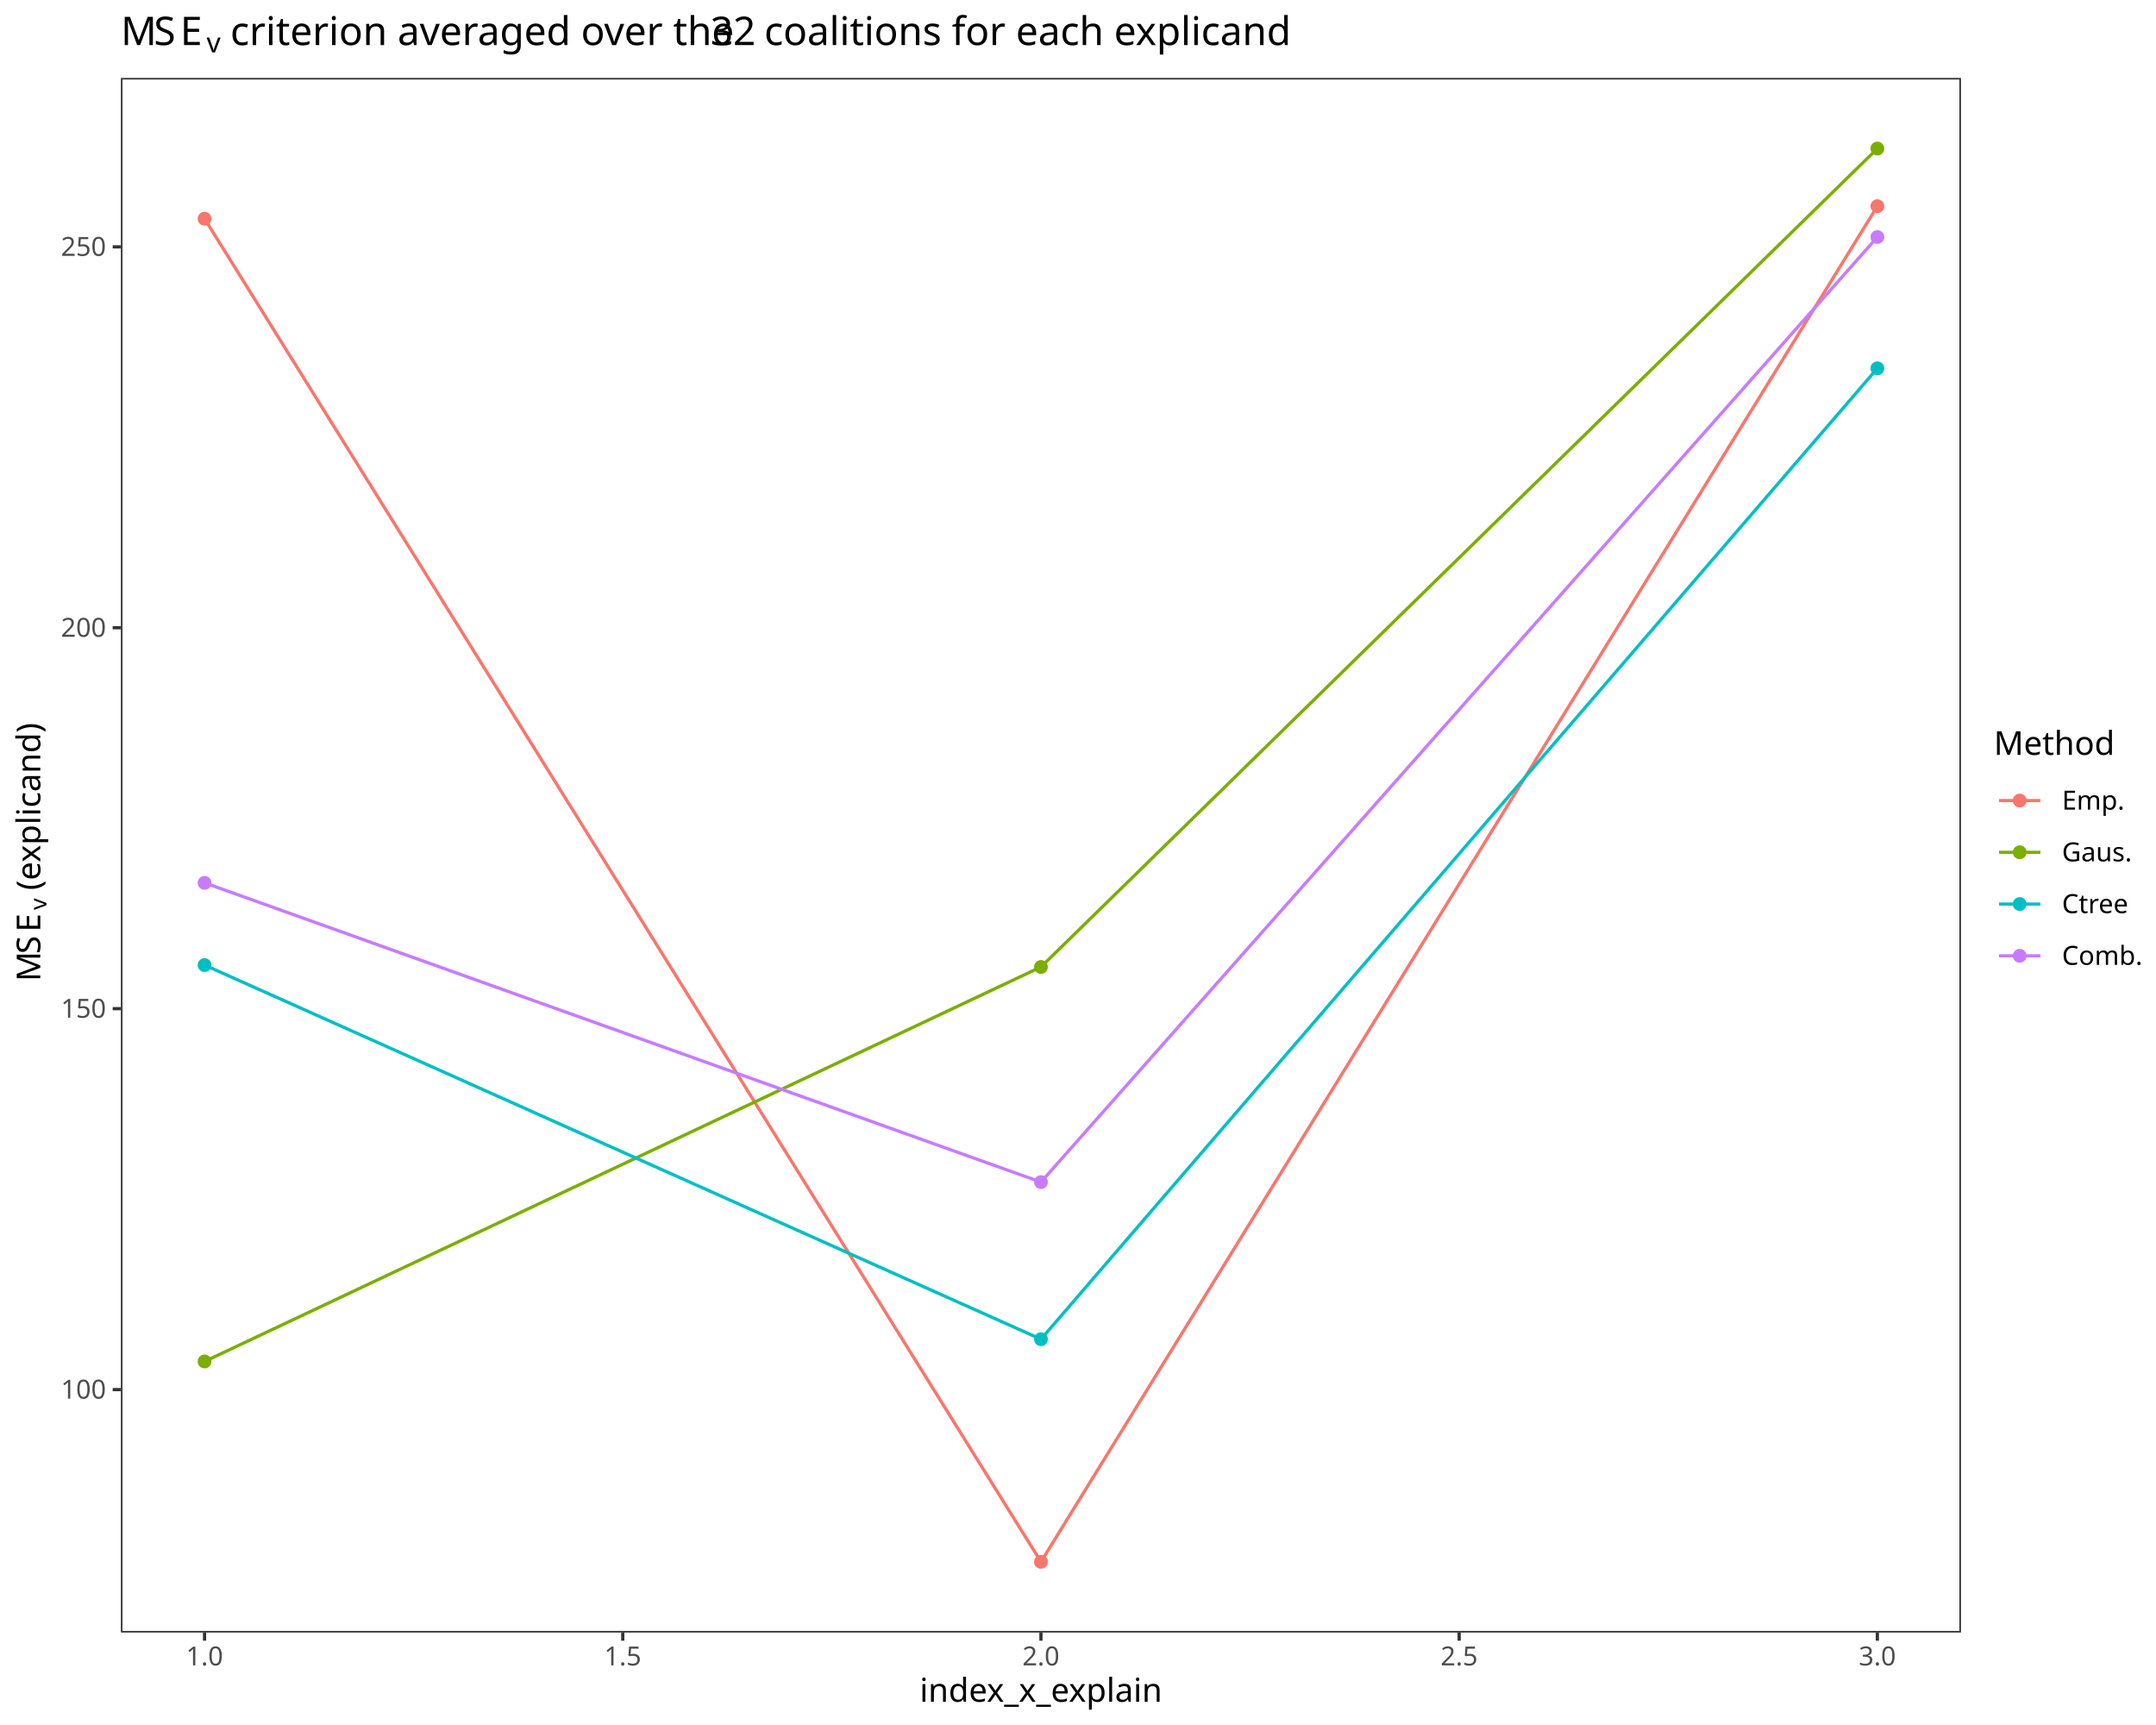
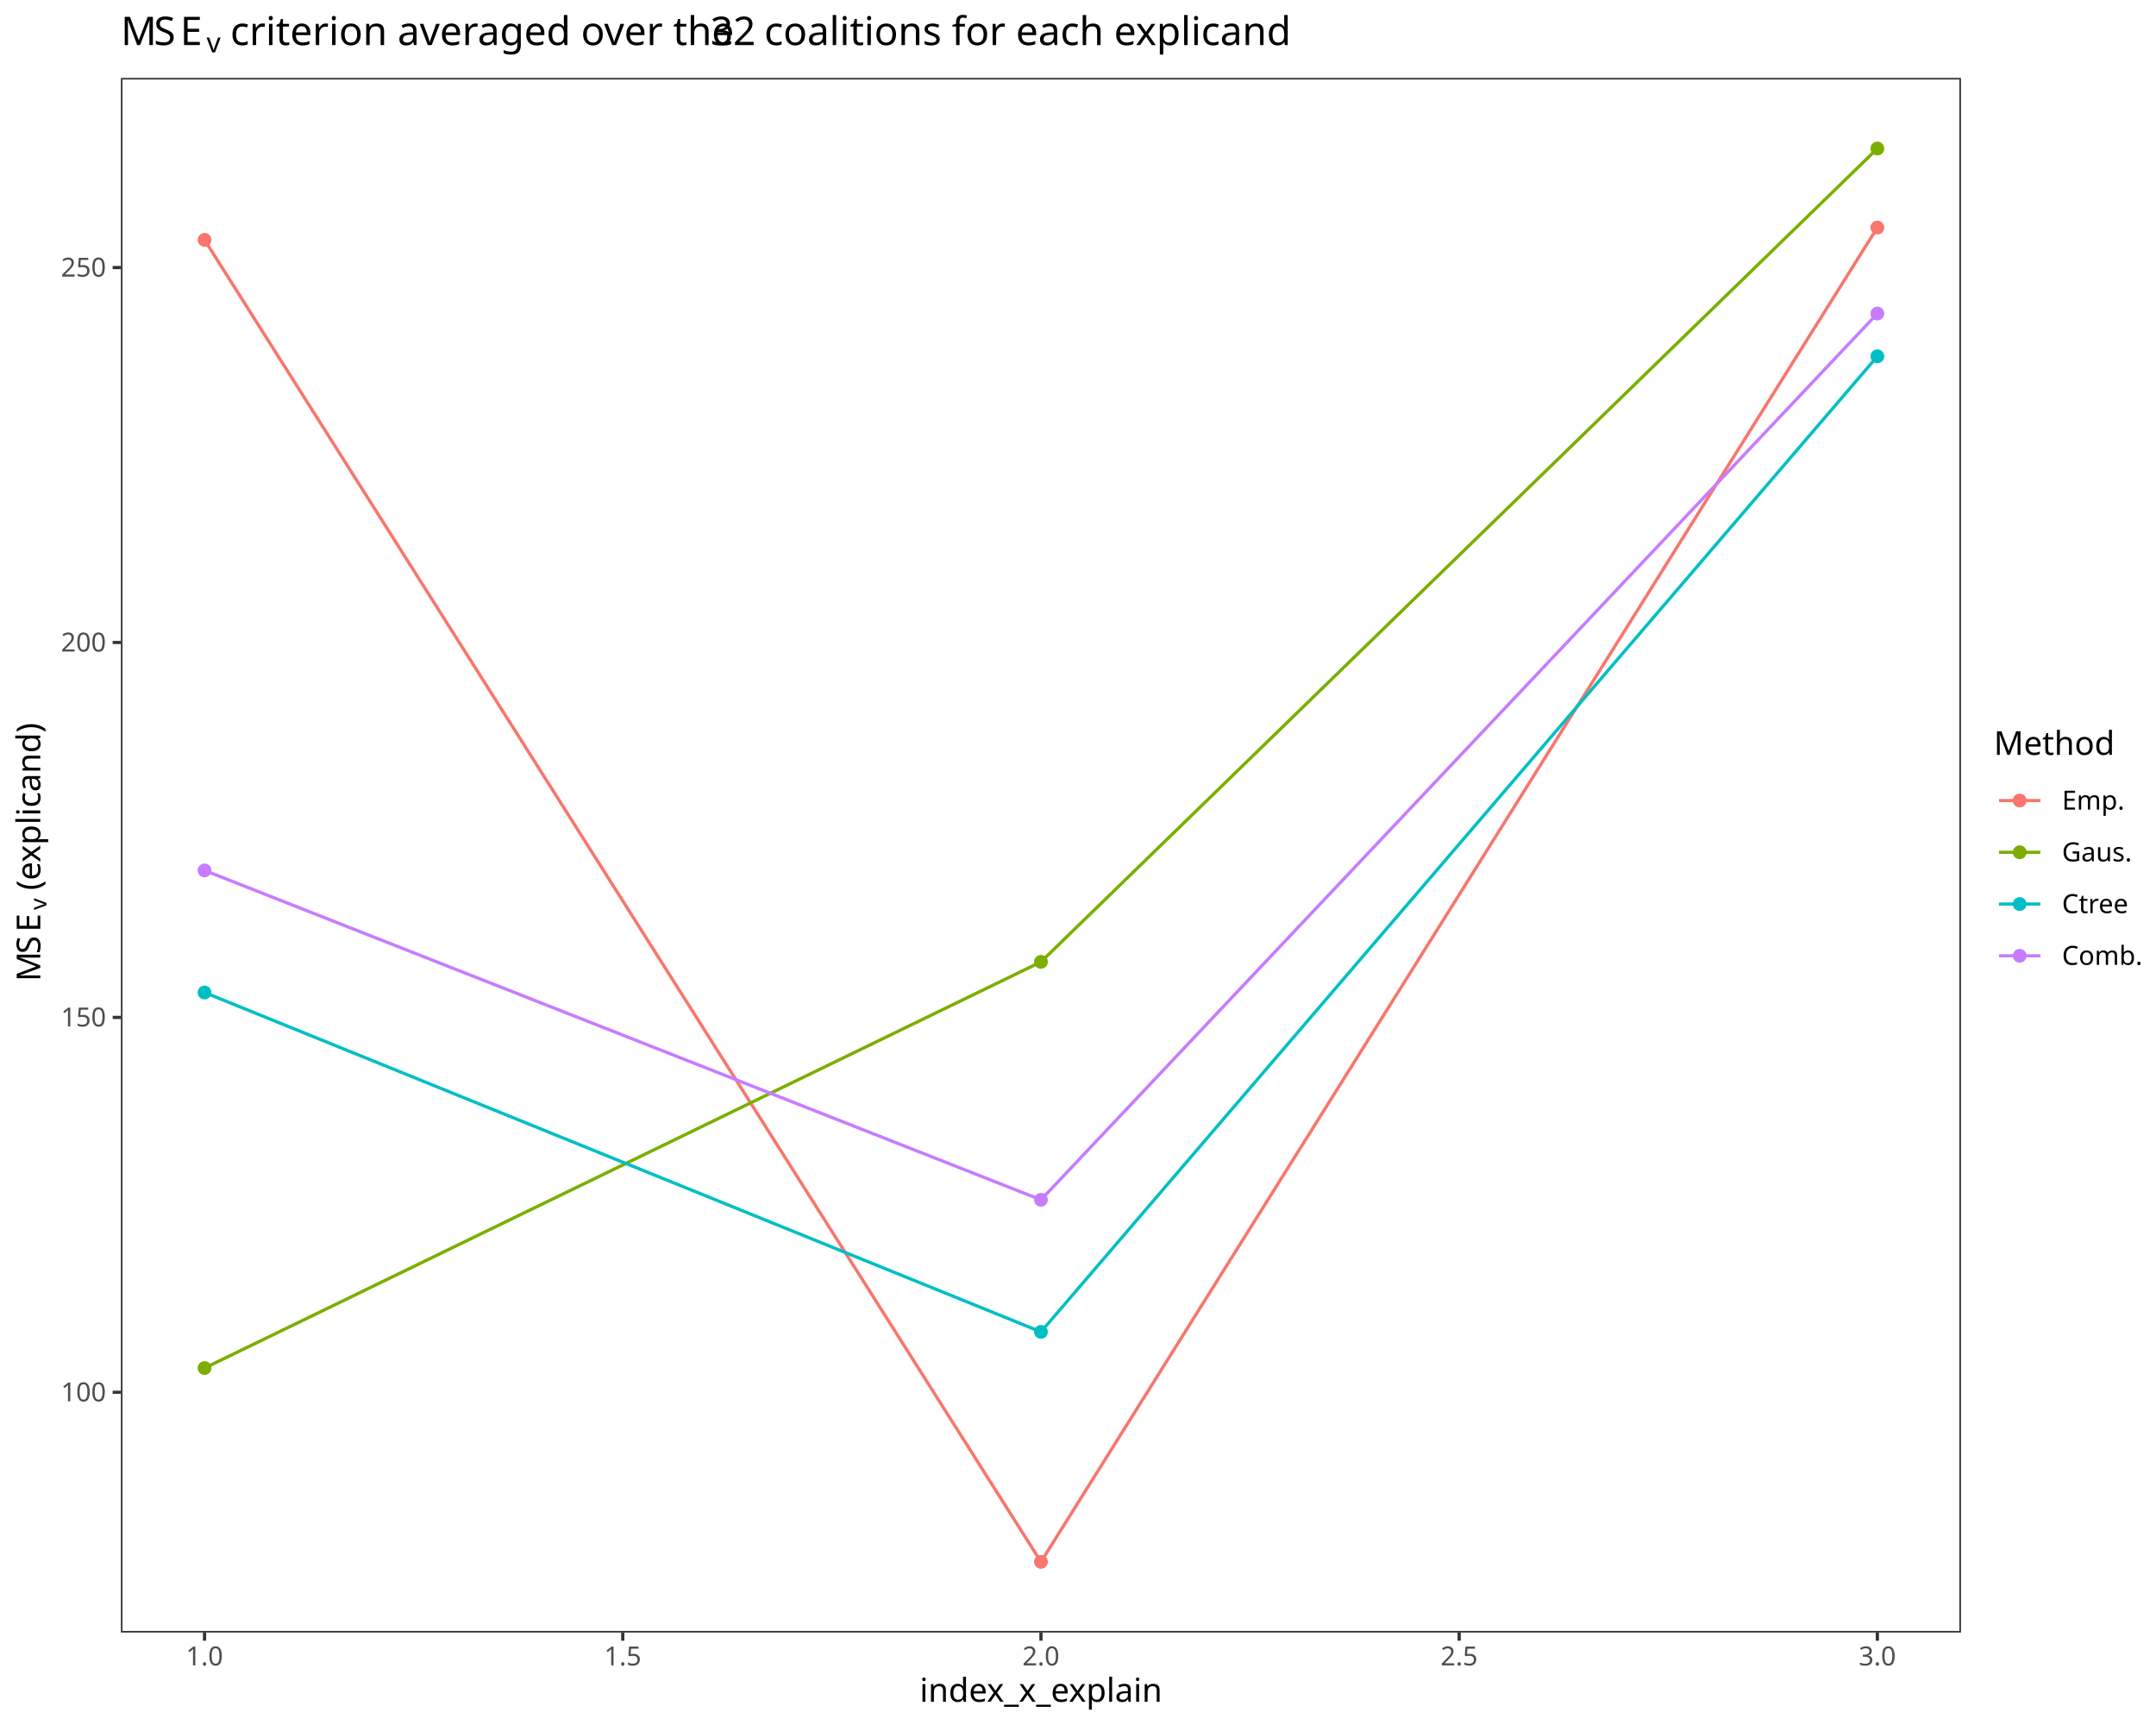
<svg xmlns="http://www.w3.org/2000/svg" class="svglite" data-engine-version="2.0" width="720.00pt" height="576.00pt" viewBox="0 0 720.00 576.00">
  <defs>
    <style type="text/css">
    .svglite line, .svglite polyline, .svglite polygon, .svglite path, .svglite rect, .svglite circle {
      fill: none;
      stroke: #000000;
      stroke-linecap: round;
      stroke-linejoin: round;
      stroke-miterlimit: 10.00;
    }
  </style>
  </defs>
  <rect width="100%" height="100%" style="stroke: none; fill: #FFFFFF;" />
  <defs>
    <clipPath id="cpMC4wMHw3MjAuMDB8MC4wMHw1NzYuMDA=">
      <rect x="0.00" y="0.00" width="720.00" height="576.00" />
    </clipPath>
  </defs>
  <g clip-path="url(#cpMC4wMHw3MjAuMDB8MC4wMHw1NzYuMDA=)">
    <rect x="0.00" y="0.00" width="720.00" height="576.00" style="stroke-width: 1.07; stroke: #FFFFFF; fill: #FFFFFF;" />
  </g>
  <defs>
    <clipPath id="cpNDAuMzd8NjU0Ljg4fDI2LjAxfDU0NS4xMQ==">
      <rect x="40.37" y="26.01" width="614.50" height="519.11" />
    </clipPath>
  </defs>
  <g clip-path="url(#cpNDAuMzd8NjU0Ljg4fDI2LjAxfDU0NS4xMQ==)">
    <rect x="40.37" y="26.01" width="614.50" height="519.11" style="stroke-width: 1.07; stroke: none; fill: #FFFFFF;" />
-     <circle cx="68.31" cy="73.03" r="1.95" style="stroke-width: 0.71; stroke: #F8766D; fill: #F8766D;" />
+     <circle cx="68.31" cy="80.10" r="1.95" style="stroke-width: 0.71; stroke: #F8766D; fill: #F8766D;" />
    <circle cx="347.63" cy="521.52" r="1.95" style="stroke-width: 0.71; stroke: #F8766D; fill: #F8766D;" />
-     <circle cx="626.95" cy="68.85" r="1.95" style="stroke-width: 0.71; stroke: #F8766D; fill: #F8766D;" />
-     <circle cx="68.31" cy="454.61" r="1.95" style="stroke-width: 0.71; stroke: #7CAE00; fill: #7CAE00;" />
-     <circle cx="347.63" cy="322.88" r="1.95" style="stroke-width: 0.71; stroke: #7CAE00; fill: #7CAE00;" />
+     <circle cx="626.95" cy="75.99" r="1.95" style="stroke-width: 0.71; stroke: #F8766D; fill: #F8766D;" />
+     <circle cx="68.31" cy="456.81" r="1.95" style="stroke-width: 0.71; stroke: #7CAE00; fill: #7CAE00;" />
+     <circle cx="347.63" cy="321.18" r="1.95" style="stroke-width: 0.71; stroke: #7CAE00; fill: #7CAE00;" />
    <circle cx="626.95" cy="49.60" r="1.95" style="stroke-width: 0.71; stroke: #7CAE00; fill: #7CAE00;" />
-     <circle cx="68.31" cy="322.25" r="1.95" style="stroke-width: 0.71; stroke: #00BFC4; fill: #00BFC4;" />
-     <circle cx="347.63" cy="447.18" r="1.95" style="stroke-width: 0.71; stroke: #00BFC4; fill: #00BFC4;" />
-     <circle cx="626.95" cy="122.99" r="1.95" style="stroke-width: 0.71; stroke: #00BFC4; fill: #00BFC4;" />
-     <circle cx="68.31" cy="294.79" r="1.95" style="stroke-width: 0.71; stroke: #C77CFF; fill: #C77CFF;" />
-     <circle cx="347.63" cy="394.72" r="1.95" style="stroke-width: 0.71; stroke: #C77CFF; fill: #C77CFF;" />
-     <circle cx="626.95" cy="79.15" r="1.95" style="stroke-width: 0.71; stroke: #C77CFF; fill: #C77CFF;" />
-     <polyline points="68.31,73.03 347.63,521.52 626.95,68.85 " style="stroke-width: 1.07; stroke: #F8766D; stroke-linecap: butt;" />
-     <polyline points="68.31,454.61 347.63,322.88 626.95,49.60 " style="stroke-width: 1.07; stroke: #7CAE00; stroke-linecap: butt;" />
-     <polyline points="68.31,322.25 347.63,447.18 626.95,122.99 " style="stroke-width: 1.07; stroke: #00BFC4; stroke-linecap: butt;" />
-     <polyline points="68.31,294.79 347.63,394.72 626.95,79.15 " style="stroke-width: 1.07; stroke: #C77CFF; stroke-linecap: butt;" />
+     <circle cx="68.31" cy="331.41" r="1.95" style="stroke-width: 0.71; stroke: #00BFC4; fill: #00BFC4;" />
+     <circle cx="347.63" cy="444.73" r="1.95" style="stroke-width: 0.71; stroke: #00BFC4; fill: #00BFC4;" />
+     <circle cx="626.95" cy="118.98" r="1.95" style="stroke-width: 0.71; stroke: #00BFC4; fill: #00BFC4;" />
+     <circle cx="68.31" cy="290.65" r="1.95" style="stroke-width: 0.71; stroke: #C77CFF; fill: #C77CFF;" />
+     <circle cx="347.63" cy="400.63" r="1.95" style="stroke-width: 0.71; stroke: #C77CFF; fill: #C77CFF;" />
+     <circle cx="626.95" cy="104.70" r="1.95" style="stroke-width: 0.71; stroke: #C77CFF; fill: #C77CFF;" />
+     <polyline points="68.31,80.10 347.63,521.52 626.95,75.99 " style="stroke-width: 1.07; stroke: #F8766D; stroke-linecap: butt;" />
+     <polyline points="68.31,456.81 347.63,321.18 626.95,49.60 " style="stroke-width: 1.07; stroke: #7CAE00; stroke-linecap: butt;" />
+     <polyline points="68.31,331.41 347.63,444.73 626.95,118.98 " style="stroke-width: 1.07; stroke: #00BFC4; stroke-linecap: butt;" />
+     <polyline points="68.31,290.65 347.63,400.63 626.95,104.70 " style="stroke-width: 1.07; stroke: #C77CFF; stroke-linecap: butt;" />
    <rect x="40.37" y="26.01" width="614.50" height="519.11" style="stroke-width: 1.07; stroke: #333333;" />
  </g>
  <g clip-path="url(#cpMC4wMHw3MjAuMDB8MC4wMHw1NzYuMDA=)">
-     <text x="35.44" y="467.02" text-anchor="end" style="font-size: 8.80px; fill: #4D4D4D; font-family: sans;" textLength="14.68px" lengthAdjust="spacingAndGlyphs">100</text>
-     <text x="35.44" y="339.83" text-anchor="end" style="font-size: 8.80px; fill: #4D4D4D; font-family: sans;" textLength="14.68px" lengthAdjust="spacingAndGlyphs">150</text>
-     <text x="35.44" y="212.64" text-anchor="end" style="font-size: 8.80px; fill: #4D4D4D; font-family: sans;" textLength="14.68px" lengthAdjust="spacingAndGlyphs">200</text>
-     <text x="35.44" y="85.44" text-anchor="end" style="font-size: 8.80px; fill: #4D4D4D; font-family: sans;" textLength="14.68px" lengthAdjust="spacingAndGlyphs">250</text>
-     <polyline points="37.63,464.00 40.37,464.00 " style="stroke-width: 1.07; stroke: #333333; stroke-linecap: butt;" />
-     <polyline points="37.63,336.80 40.37,336.80 " style="stroke-width: 1.07; stroke: #333333; stroke-linecap: butt;" />
-     <polyline points="37.63,209.61 40.37,209.61 " style="stroke-width: 1.07; stroke: #333333; stroke-linecap: butt;" />
-     <polyline points="37.63,82.42 40.37,82.42 " style="stroke-width: 1.07; stroke: #333333; stroke-linecap: butt;" />
+     <text x="35.44" y="467.93" text-anchor="end" style="font-size: 8.80px; fill: #4D4D4D; font-family: sans;" textLength="14.68px" lengthAdjust="spacingAndGlyphs">100</text>
+     <text x="35.44" y="342.74" text-anchor="end" style="font-size: 8.80px; fill: #4D4D4D; font-family: sans;" textLength="14.68px" lengthAdjust="spacingAndGlyphs">150</text>
+     <text x="35.44" y="217.56" text-anchor="end" style="font-size: 8.80px; fill: #4D4D4D; font-family: sans;" textLength="14.68px" lengthAdjust="spacingAndGlyphs">200</text>
+     <text x="35.44" y="92.37" text-anchor="end" style="font-size: 8.80px; fill: #4D4D4D; font-family: sans;" textLength="14.68px" lengthAdjust="spacingAndGlyphs">250</text>
+     <polyline points="37.63,464.90 40.37,464.90 " style="stroke-width: 1.07; stroke: #333333; stroke-linecap: butt;" />
+     <polyline points="37.63,339.72 40.37,339.72 " style="stroke-width: 1.07; stroke: #333333; stroke-linecap: butt;" />
+     <polyline points="37.63,214.53 40.37,214.53 " style="stroke-width: 1.07; stroke: #333333; stroke-linecap: butt;" />
+     <polyline points="37.63,89.34 40.37,89.34 " style="stroke-width: 1.07; stroke: #333333; stroke-linecap: butt;" />
    <polyline points="68.31,547.85 68.31,545.11 " style="stroke-width: 1.07; stroke: #333333; stroke-linecap: butt;" />
    <polyline points="207.97,547.85 207.97,545.11 " style="stroke-width: 1.07; stroke: #333333; stroke-linecap: butt;" />
    <polyline points="347.63,547.85 347.63,545.11 " style="stroke-width: 1.07; stroke: #333333; stroke-linecap: butt;" />
    <polyline points="487.29,547.85 487.29,545.11 " style="stroke-width: 1.07; stroke: #333333; stroke-linecap: butt;" />
    <polyline points="626.95,547.85 626.95,545.11 " style="stroke-width: 1.07; stroke: #333333; stroke-linecap: butt;" />
    <text x="68.31" y="556.10" text-anchor="middle" style="font-size: 8.80px; fill: #4D4D4D; font-family: sans;" textLength="12.23px" lengthAdjust="spacingAndGlyphs">1.0</text>
    <text x="207.97" y="556.10" text-anchor="middle" style="font-size: 8.80px; fill: #4D4D4D; font-family: sans;" textLength="12.23px" lengthAdjust="spacingAndGlyphs">1.5</text>
    <text x="347.63" y="556.10" text-anchor="middle" style="font-size: 8.80px; fill: #4D4D4D; font-family: sans;" textLength="12.23px" lengthAdjust="spacingAndGlyphs">2.0</text>
    <text x="487.29" y="556.10" text-anchor="middle" style="font-size: 8.80px; fill: #4D4D4D; font-family: sans;" textLength="12.23px" lengthAdjust="spacingAndGlyphs">2.5</text>
    <text x="626.95" y="556.10" text-anchor="middle" style="font-size: 8.80px; fill: #4D4D4D; font-family: sans;" textLength="12.23px" lengthAdjust="spacingAndGlyphs">3.0</text>
    <text x="347.63" y="568.24" text-anchor="middle" style="font-size: 11.00px; font-family: sans;" textLength="78.90px" lengthAdjust="spacingAndGlyphs">index_x_explain</text>
    <text transform="translate(13.45,327.69) rotate(-90)" style="font-size: 11.00px; font-family: sans;" textLength="9.17px" lengthAdjust="spacingAndGlyphs">M</text>
    <text transform="translate(13.45,318.52) rotate(-90)" style="font-size: 11.00px; font-family: sans;" textLength="7.34px" lengthAdjust="spacingAndGlyphs">S</text>
    <text transform="translate(13.45,311.18) rotate(-90)" style="font-size: 11.00px; font-family: sans;" textLength="7.34px" lengthAdjust="spacingAndGlyphs">E</text>
    <text transform="translate(15.49,303.84) rotate(-90)" style="font-size: 7.70px; font-family: sans;" textLength="3.85px" lengthAdjust="spacingAndGlyphs">v</text>
    <text transform="translate(13.45,299.99) rotate(-90)" style="font-size: 11.00px; font-family: sans;" textLength="2.75px" lengthAdjust="spacingAndGlyphs"> </text>
    <text transform="translate(13.45,297.24) rotate(-90)" style="font-size: 11.00px; font-family: sans;" textLength="53.81px" lengthAdjust="spacingAndGlyphs">(explicand)</text>
    <rect x="665.84" y="243.33" width="48.68" height="84.45" style="stroke-width: 1.07; stroke: none; fill: #FFFFFF;" />
    <text x="665.84" y="252.05" style="font-size: 11.00px; font-family: sans;" textLength="36.70px" lengthAdjust="spacingAndGlyphs">Method</text>
    <rect x="665.84" y="258.67" width="17.28" height="17.28" style="stroke-width: 1.07; stroke: none; fill: #FFFFFF;" />
    <circle cx="674.48" cy="267.31" r="1.95" style="stroke-width: 0.71; stroke: #F8766D; fill: #F8766D;" />
    <line x1="667.56" y1="267.31" x2="681.39" y2="267.31" style="stroke-width: 1.07; stroke: #F8766D; stroke-linecap: butt;" />
    <rect x="665.84" y="275.95" width="17.28" height="17.28" style="stroke-width: 1.07; stroke: none; fill: #FFFFFF;" />
    <circle cx="674.48" cy="284.59" r="1.95" style="stroke-width: 0.71; stroke: #7CAE00; fill: #7CAE00;" />
    <line x1="667.56" y1="284.59" x2="681.39" y2="284.59" style="stroke-width: 1.07; stroke: #7CAE00; stroke-linecap: butt;" />
    <rect x="665.84" y="293.23" width="17.28" height="17.28" style="stroke-width: 1.07; stroke: none; fill: #FFFFFF;" />
    <circle cx="674.48" cy="301.87" r="1.95" style="stroke-width: 0.71; stroke: #00BFC4; fill: #00BFC4;" />
    <line x1="667.56" y1="301.87" x2="681.39" y2="301.87" style="stroke-width: 1.07; stroke: #00BFC4; stroke-linecap: butt;" />
    <rect x="665.84" y="310.51" width="17.28" height="17.28" style="stroke-width: 1.07; stroke: none; fill: #FFFFFF;" />
    <circle cx="674.48" cy="319.15" r="1.95" style="stroke-width: 0.71; stroke: #C77CFF; fill: #C77CFF;" />
    <line x1="667.56" y1="319.15" x2="681.39" y2="319.15" style="stroke-width: 1.07; stroke: #C77CFF; stroke-linecap: butt;" />
    <text x="688.60" y="270.33" style="font-size: 8.80px; font-family: sans;" textLength="20.54px" lengthAdjust="spacingAndGlyphs">Emp.</text>
    <text x="688.60" y="287.61" style="font-size: 8.80px; font-family: sans;" textLength="23.49px" lengthAdjust="spacingAndGlyphs">Gaus.</text>
    <text x="688.60" y="304.89" style="font-size: 8.80px; font-family: sans;" textLength="21.52px" lengthAdjust="spacingAndGlyphs">Ctree</text>
    <text x="688.60" y="322.17" style="font-size: 8.80px; font-family: sans;" textLength="25.92px" lengthAdjust="spacingAndGlyphs">Comb.</text>
    <text x="40.37" y="15.05" style="font-size: 13.20px; font-family: sans;" textLength="11.00px" lengthAdjust="spacingAndGlyphs">M</text>
    <text x="51.38" y="15.05" style="font-size: 13.20px; font-family: sans;" textLength="8.81px" lengthAdjust="spacingAndGlyphs">S</text>
    <text x="60.18" y="15.05" style="font-size: 13.20px; font-family: sans;" textLength="8.81px" lengthAdjust="spacingAndGlyphs">E</text>
    <text x="68.99" y="17.49" style="font-size: 9.24px; font-family: sans;" textLength="4.62px" lengthAdjust="spacingAndGlyphs">v</text>
    <text x="73.61" y="15.05" style="font-size: 13.20px; font-family: sans;" textLength="3.30px" lengthAdjust="spacingAndGlyphs"> </text>
    <text x="76.92" y="15.05" style="font-size: 13.20px; font-family: sans;" textLength="157.04px" lengthAdjust="spacingAndGlyphs">criterion averaged over the</text>
    <text x="233.95" y="15.05" style="font-size: 13.20px; font-family: sans;" textLength="3.30px" lengthAdjust="spacingAndGlyphs"> </text>
    <text x="237.26" y="15.05" style="font-size: 13.20px; font-family: sans;" textLength="14.68px" lengthAdjust="spacingAndGlyphs">32</text>
    <text x="251.94" y="15.05" style="font-size: 13.20px; font-family: sans;" textLength="3.30px" lengthAdjust="spacingAndGlyphs"> </text>
    <text x="255.24" y="15.05" style="font-size: 13.20px; font-family: sans;" textLength="165.85px" lengthAdjust="spacingAndGlyphs">coalitions for each explicand</text>
  </g>
</svg>
